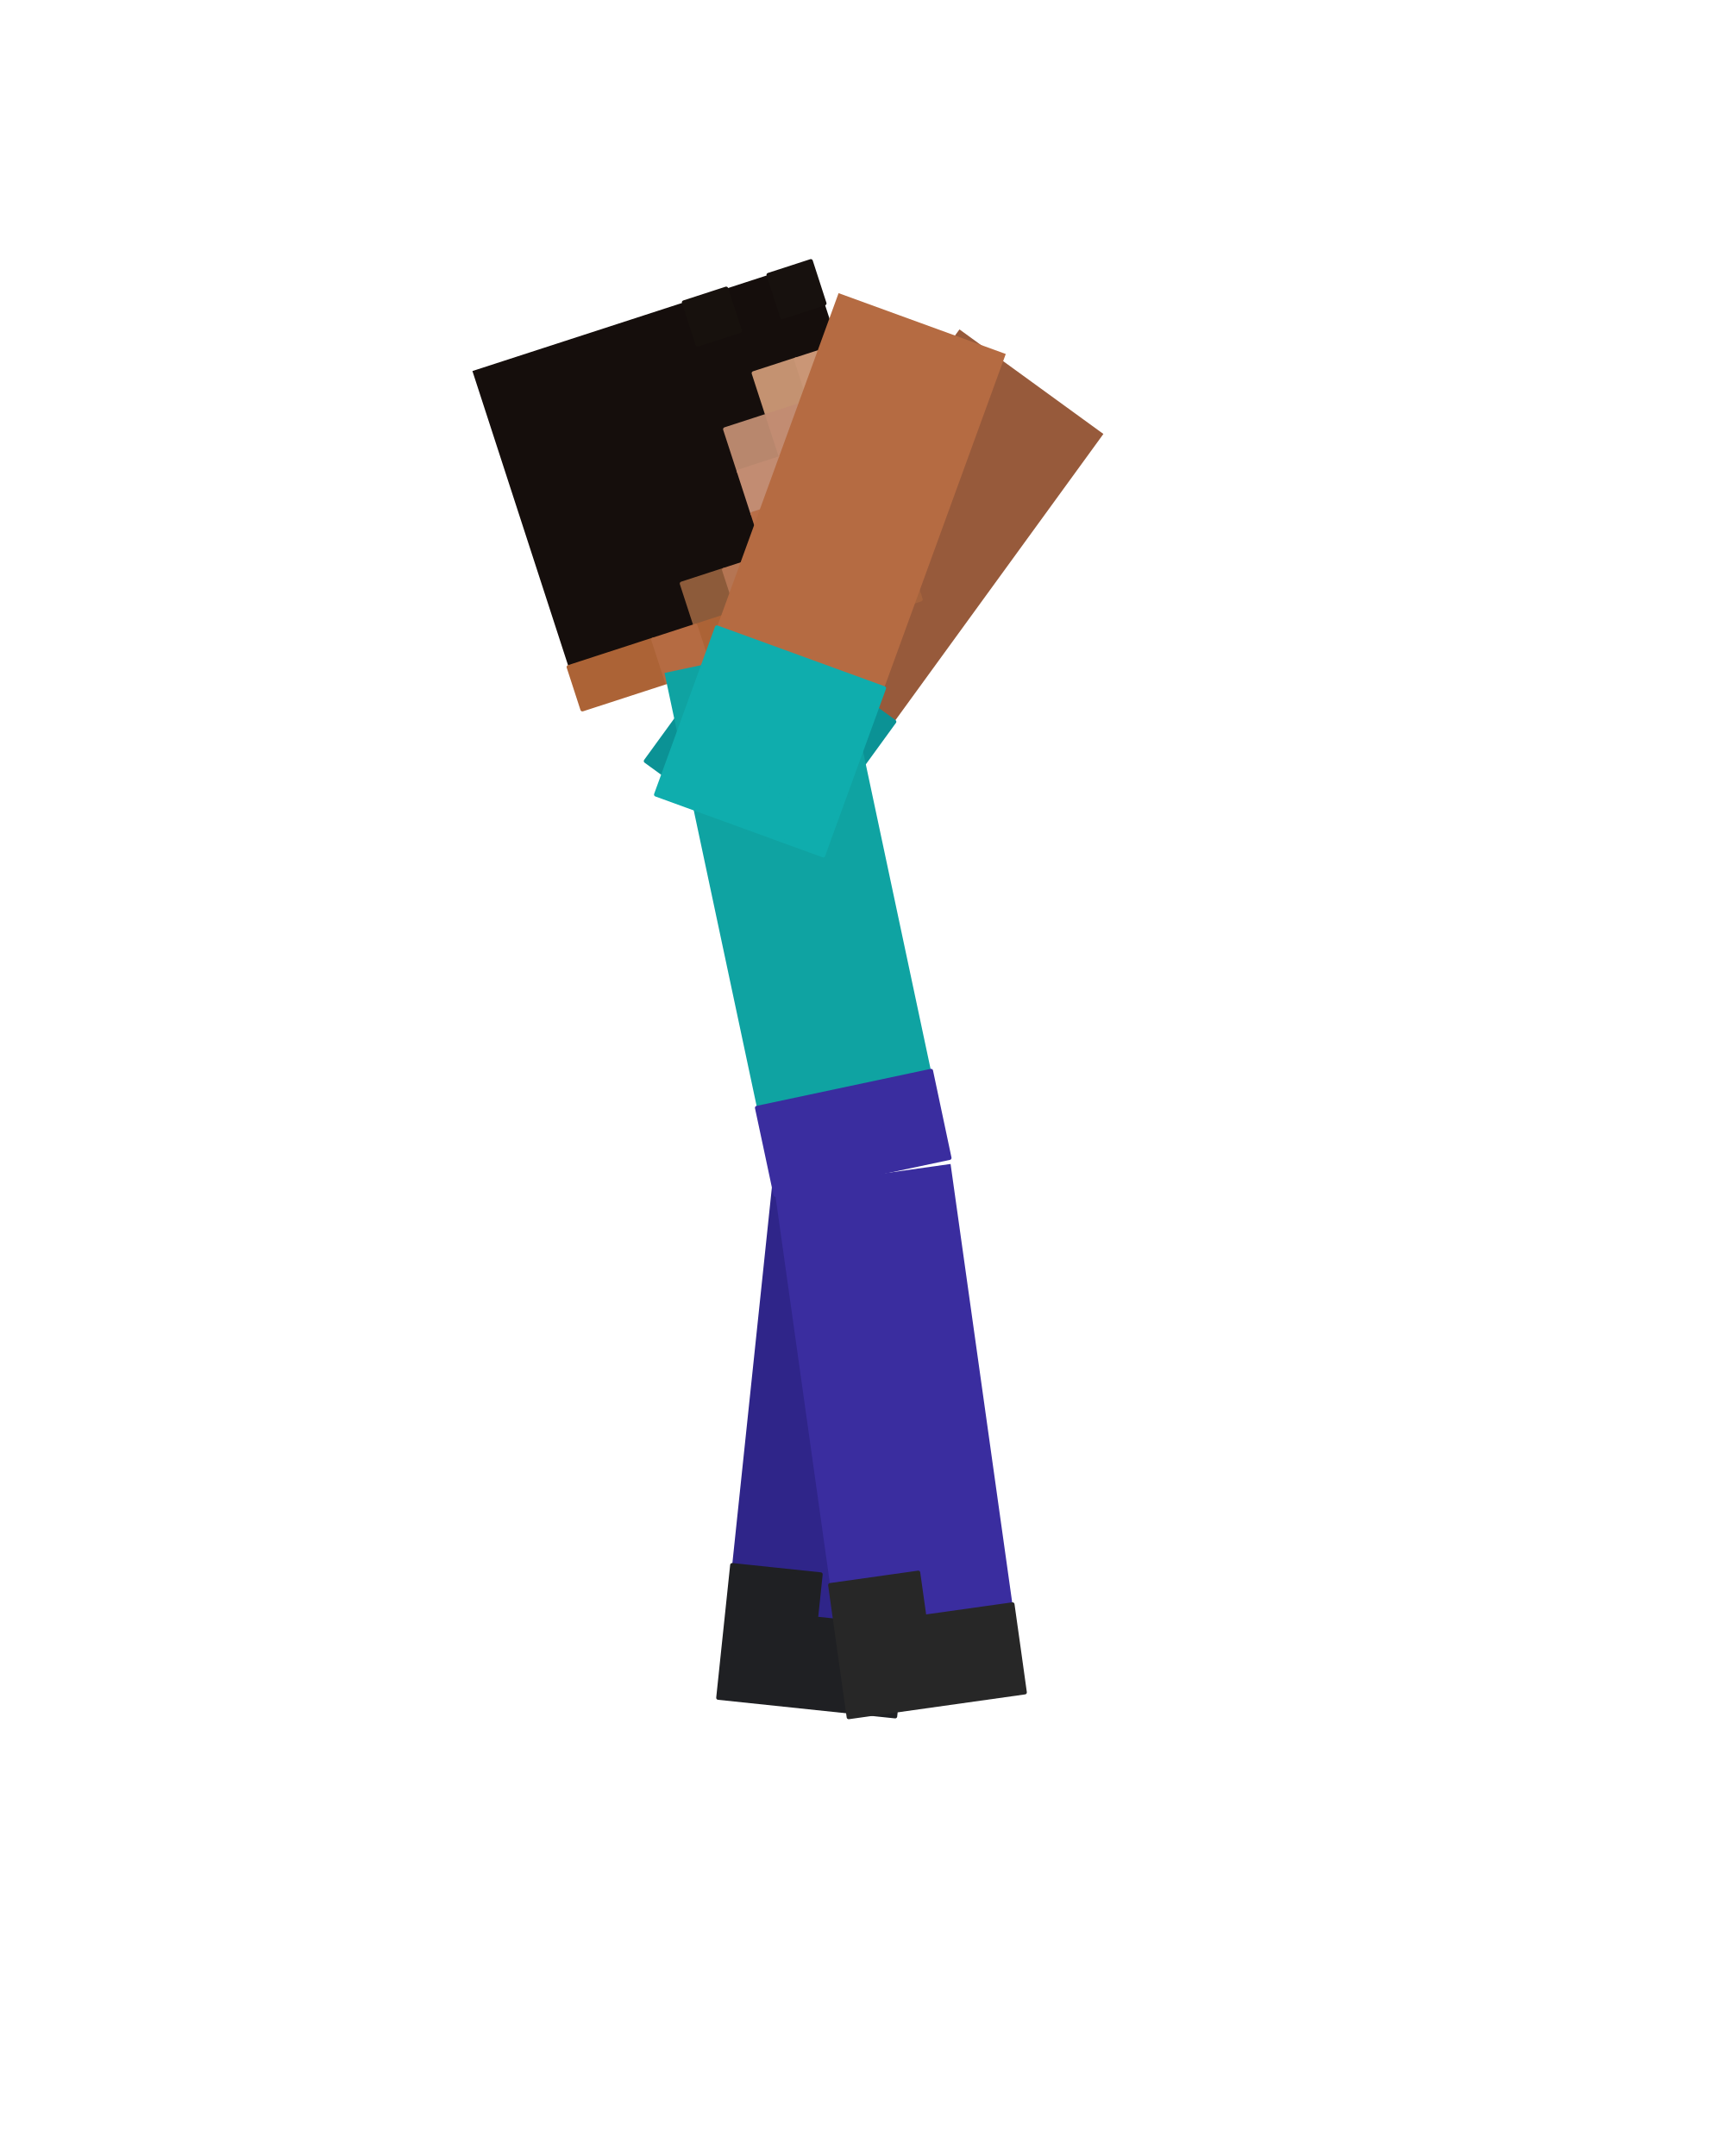
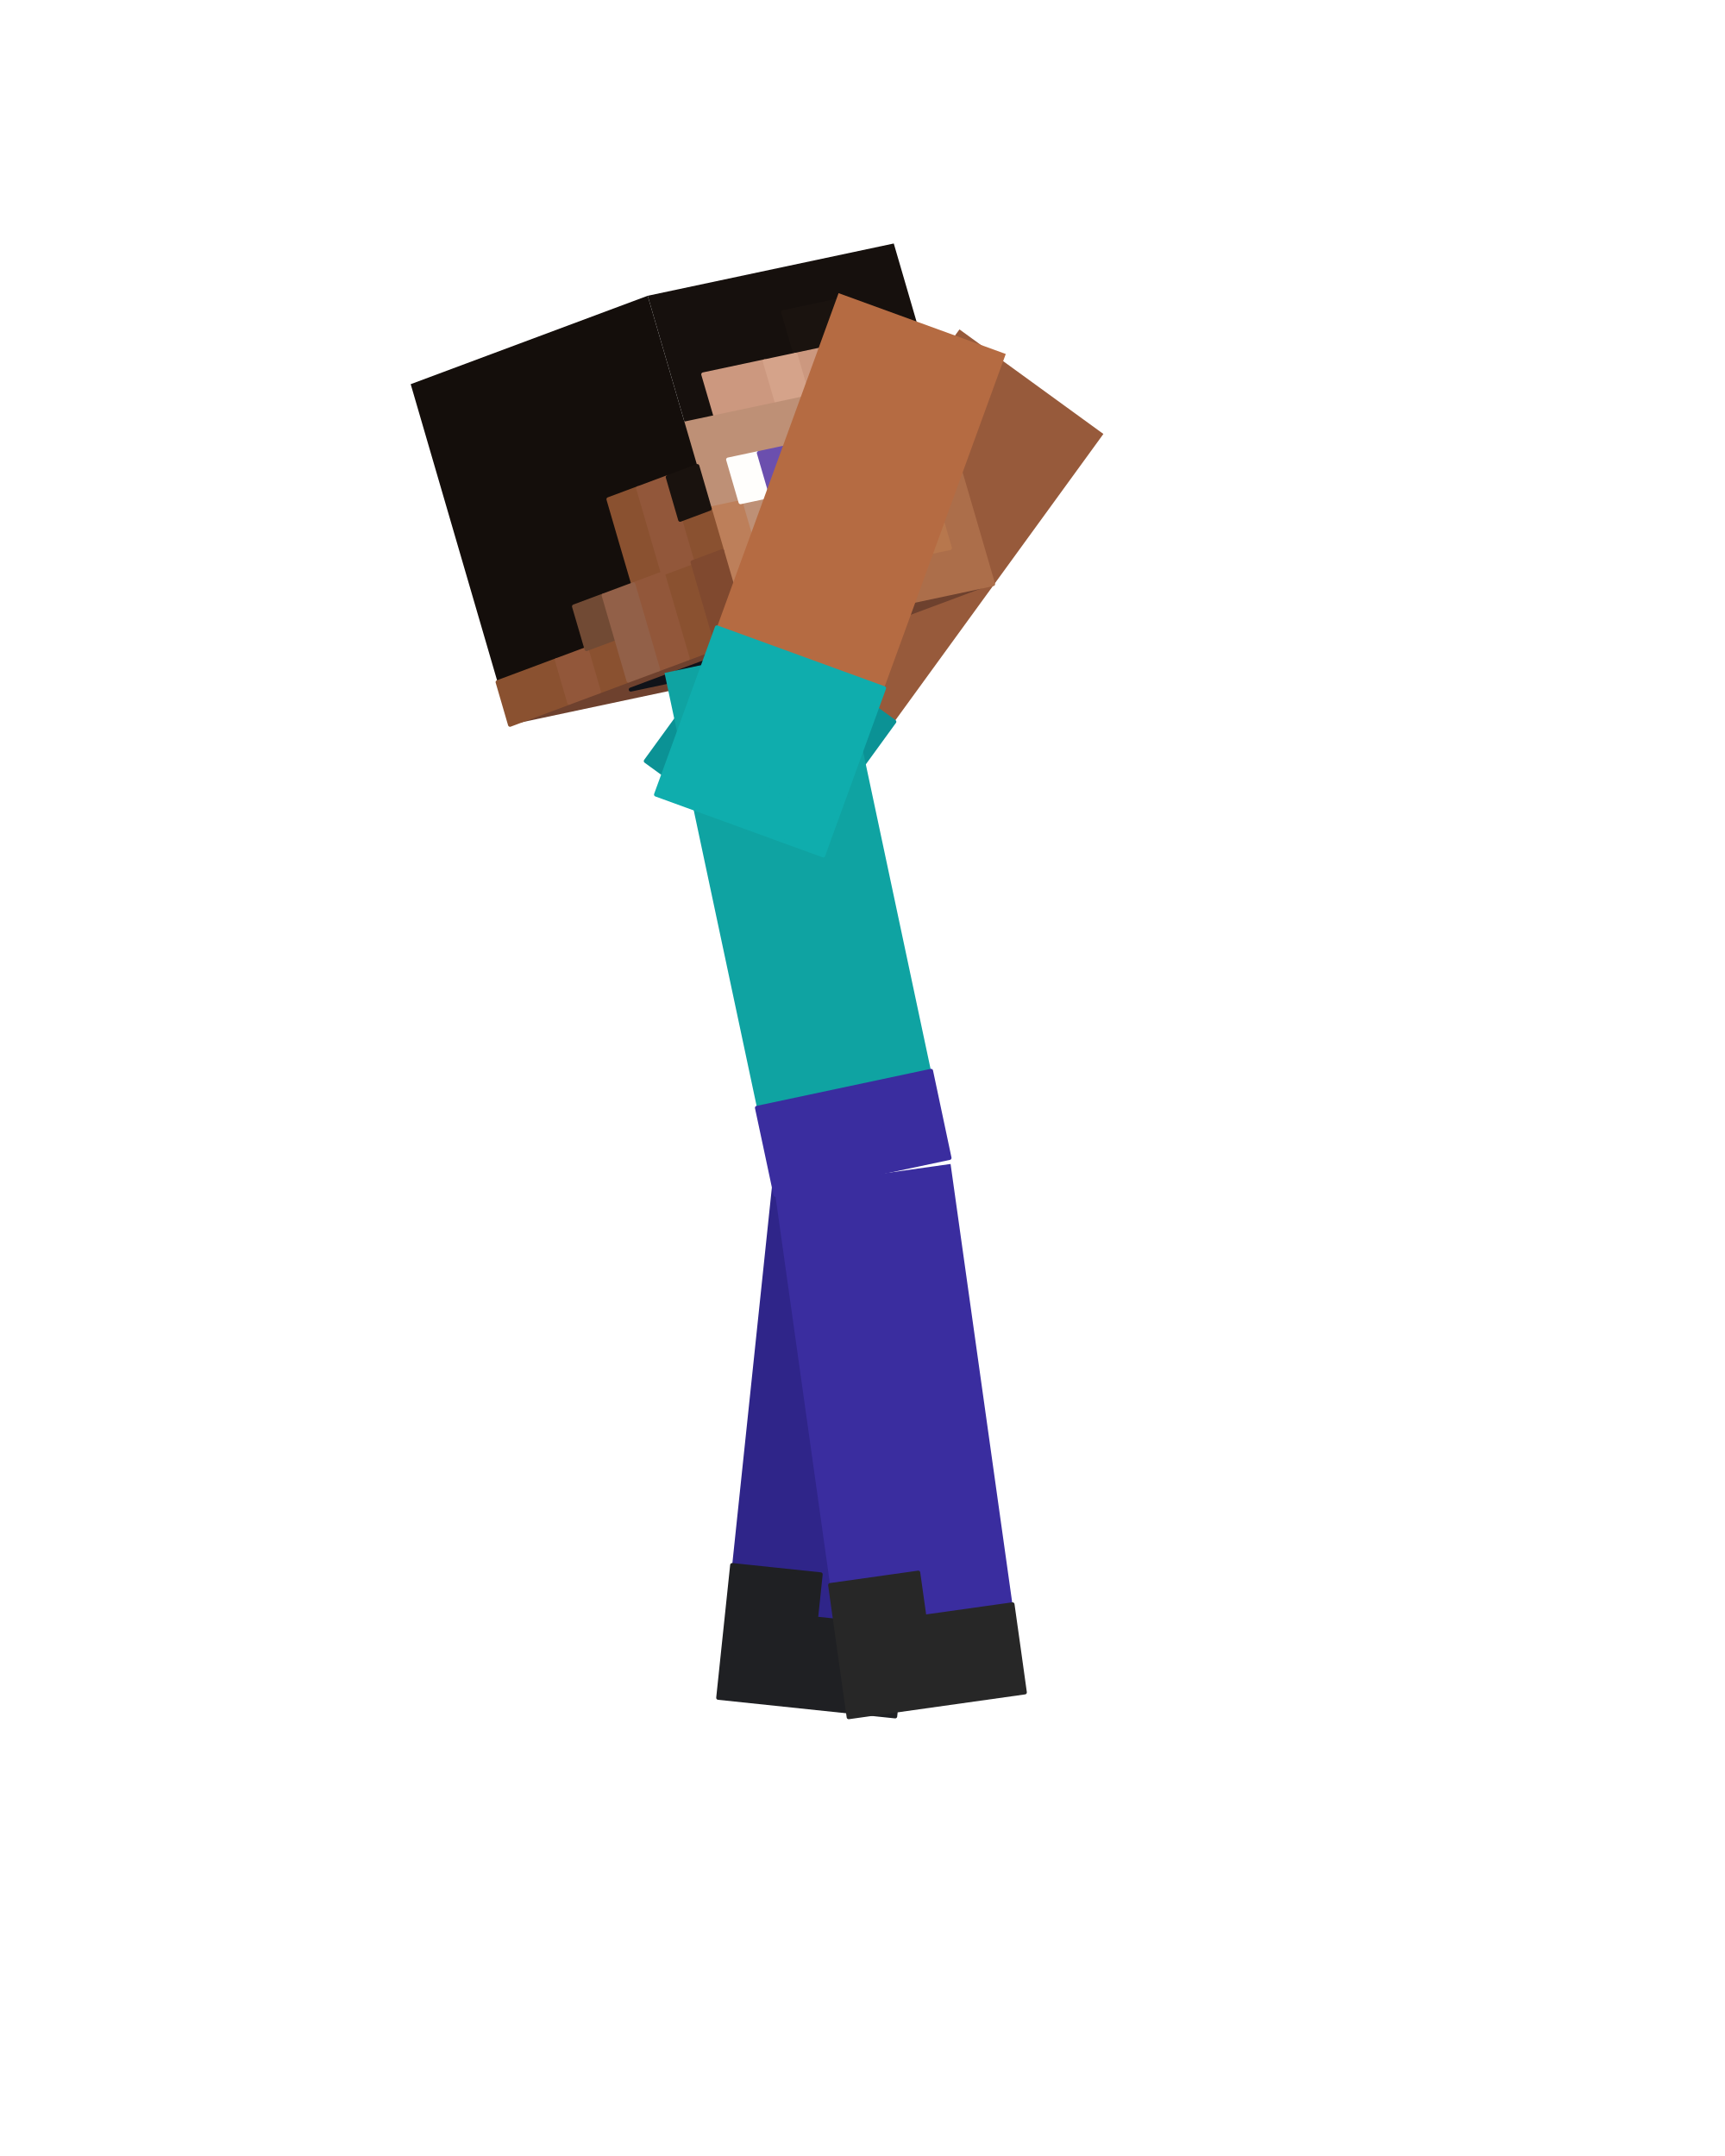
<svg xmlns="http://www.w3.org/2000/svg" viewBox="0 0 256 320" width="256" height="320" role="img" aria-labelledby="jump-rise-title">
  <g id="steve">
    <g id="arm-left" aria-label="Left arm">
      <g class="face" data-face="nx">
        <path fill="#975a3b" d="M117.2 128.48L95.84 112.96L142.39 48.89L163.75 64.41Z" />
        <path fill="#0b9295" stroke="#0b9295" stroke-width=".6" stroke-linejoin="round" d="M117.2 128.48L95.84 112.96L99.72 107.62L121.08 123.14ZM121.08 123.14L99.72 107.62L103.6 102.28L124.96 117.8ZM124.96 117.8L103.6 102.28L107.48 96.94L128.84 112.46ZM128.84 112.46L107.48 96.94L111.36 91.6L132.72 107.12Z" />
      </g>
    </g>
    <g id="leg-left" aria-label="Left leg">
      <g class="face" data-face="nx">
        <path fill="#2f2589" d="M114.87 173.22L141.13 175.98L132.85 254.75L106.59 251.99Z" />
        <path fill="#1f2023" stroke="#1f2023" stroke-width=".6" stroke-linejoin="round" d="M108.66 232.29L121.79 233.67L121.1 240.24L107.97 238.86ZM107.97 238.86L134.23 241.62L133.54 248.18L107.28 245.42ZM107.28 245.42L133.54 248.18L132.85 254.75L106.59 251.99Z" />
      </g>
    </g>
    <g id="head" aria-label="Head">
+       <g class="face" data-face="bottom">
+         <path fill="#6e412e" d="M110.86 94.45L147.38 86.69L112.21 99.81L75.69 107.57Z" />
+         <path fill="#76472f" stroke="#76472f" stroke-width=".6" stroke-linejoin="round" d="M115.59 94.15L120.16 93.18L115.76 94.82L111.2 95.79ZM124.72 92.21L133.85 90.27L129.46 91.91L120.33 93.85Z" />
+         <path fill="#101319" stroke="#101319" stroke-width=".6" stroke-linejoin="round" d="M111.2 95.79L129.46 91.91L125.06 93.55L106.8 97.43ZM106.8 97.43L125.06 93.55L120.66 95.19L102.4 99.07ZM102.4 99.07L120.66 95.19L116.27 96.83L98.01 100.71ZM98.01 100.71L116.27 96.83L111.87 98.47L93.61 102.35Z" />
+         <path fill="#5b2a2e" stroke="#5b2a2e" stroke-width=".6" stroke-linejoin="round" d="M116.27 96.83L120.83 95.86L116.44 97.5L111.87 98.47Z" />
+       </g>
+       <g class="face" data-face="front">
+         <path fill="#16100d" d="M96.12 43.9L132.64 36.14L147.38 86.69L110.86 94.45Z" />
+         <path fill="#1a130f" stroke="#1a130f" stroke-width=".6" stroke-linejoin="round" d="M116.23 46.34L125.36 44.4L127.2 50.72L118.07 52.66Z" />
+         <path fill="#cc987f" stroke="#cc987f" stroke-width=".6" stroke-linejoin="round" d="M104.37 55.57L113.5 53.63L115.35 59.95L106.22 61.89ZM118.07 52.66L127.2 50.72L129.04 57.04L119.91 58.98ZM124.47 58.01L129.04 57.04L130.88 63.35L126.32 64.33ZM121.75 65.3L126.32 64.33L128.16 70.64L123.59 71.61ZM114.46 73.56L119.03 72.58L120.87 78.9L116.31 79.87ZM128.16 70.64L132.72 69.67L134.57 75.99L130 76.96Z" />
+         <path fill="#d5a38a" stroke="#d5a38a" stroke-width=".6" stroke-linejoin="round" d="M113.5 53.63L118.07 52.66L119.91 58.98L115.35 59.95Z" />
+         <path fill="#be9076" stroke="#be9076" stroke-width=".6" stroke-linejoin="round" d="M127.2 50.72L131.76 49.75L133.6 56.07L129.04 57.04ZM101.65 62.86L119.91 58.98L121.75 65.3L103.49 69.18ZM103.49 69.18L108.06 68.21L109.9 74.53L105.33 75.5ZM117.19 66.27L121.75 65.3L123.59 71.61L119.03 72.58ZM135.45 62.38L140.01 61.41L141.85 67.73L137.29 68.7ZM109.9 74.53L114.46 73.56L116.31 79.87L111.74 80.84Z" />
+         <path fill="#b5876d" stroke="#b5876d" stroke-width=".6" stroke-linejoin="round" d="M119.91 58.98L124.47 58.01L126.32 64.33L121.75 65.3Z" />
+         <path fill="#bd7f5a" stroke="#bd7f5a" stroke-width=".6" stroke-linejoin="round" d="M129.04 57.04L138.17 55.1L140.01 61.41L130.88 63.35ZM105.33 75.5L109.9 74.53L111.74 80.84L107.18 81.81ZM132.72 69.67L137.29 68.7L139.13 75.02L134.57 75.99ZM107.18 81.81L116.31 79.87L118.15 86.19L109.02 88.13Z" />
+         <path fill="#fffefc" stroke="#fffefc" stroke-width=".6" stroke-linejoin="round" d="M108.06 68.21L112.62 67.24L114.46 73.56L109.9 74.53ZM130.88 63.35L135.45 62.38L137.29 68.7L132.72 69.67Z" />
+         <path fill="#6b4fae" stroke="#6b4fae" stroke-width=".6" stroke-linejoin="round" d="M112.62 67.24L117.19 66.27L119.03 72.58L114.46 73.56ZM126.32 64.33L130.88 63.35L132.72 69.67L128.16 70.64Z" />
+         <path fill="#9c5f47" stroke="#9c5f47" stroke-width=".6" stroke-linejoin="round" d="M119.03 72.58L128.16 70.64L130 76.96L120.87 78.9ZM109.02 88.13L118.15 86.19L119.99 92.51L110.86 94.45Z" />
+         <path fill="#ac6e4a" stroke="#ac6e4a" stroke-width=".6" stroke-linejoin="round" d="M137.29 68.7L141.85 67.73L143.7 74.05L139.13 75.02ZM139.13 75.02L143.7 74.05L145.54 80.37L140.97 81.34ZM118.15 86.19L145.54 80.37L147.38 86.69L119.99 92.51Z" />
+         <path fill="#a55c48" stroke="#a55c48" stroke-width=".6" stroke-linejoin="round" d="M116.31 79.87L134.57 75.99L136.41 82.31L118.15 86.19Z" />
+         <path fill="#b7774d" stroke="#b7774d" stroke-width=".6" stroke-linejoin="round" d="M134.57 75.99L139.13 75.02L140.97 81.34L136.41 82.31Z" />
+       </g>
      <g class="face" data-face="nx">
-         <path fill="#150e0c" d="M70.11 55.07L120.33 38.76L136.64 88.97L86.43 105.29Z" />
-         <path fill="#17110d" stroke="#17110d" stroke-width=".6" stroke-linejoin="round" d="M101.49 44.88L107.77 42.84L109.81 49.11L103.53 51.15Z" />
-         <path fill="#17110e" stroke="#17110e" stroke-width=".6" stroke-linejoin="round" d="M114.05 40.8L120.33 38.76L122.36 45.03L116.09 47.07Z" />
-         <path fill="#c49271" stroke="#c49271" stroke-width=".6" stroke-linejoin="round" d="M111.85 55.39L118.13 53.35L120.17 59.63L113.89 61.67Z" />
-         <path fill="#ca9676" stroke="#ca9676" stroke-width=".6" stroke-linejoin="round" d="M118.13 53.35L124.4 51.31L126.44 57.59L120.17 59.63Z" />
-         <path fill="#b8876d" stroke="#b8876d" stroke-width=".6" stroke-linejoin="round" d="M107.61 63.71L113.89 61.67L115.93 67.94L109.65 69.98ZM120.17 59.63L126.44 57.59L128.48 63.86L122.21 65.9Z" />
-         <path fill="#c28c72" stroke="#c28c72" stroke-width=".6" stroke-linejoin="round" d="M113.89 61.67L120.17 59.63L122.21 65.9L115.93 67.94ZM109.65 69.98L115.93 67.94L117.97 74.22L111.69 76.26Z" />
-         <path fill="#fffffe" stroke="#fffffe" stroke-width=".6" stroke-linejoin="round" d="M115.93 67.94L122.21 65.9L124.25 72.18L117.97 74.22Z" />
-         <path fill="#5e40aa" stroke="#5e40aa" stroke-width=".6" stroke-linejoin="round" d="M122.21 65.9L128.48 63.86L130.52 70.14L124.25 72.18Z" />
-         <path fill="#b96e47" stroke="#b96e47" stroke-width=".6" stroke-linejoin="round" d="M111.69 76.26L117.97 74.22L120.01 80.5L113.73 82.54Z" />
-         <path fill="#c28467" stroke="#c28467" stroke-width=".6" stroke-linejoin="round" d="M117.97 74.22L124.25 72.18L126.29 78.46L120.01 80.5Z" />
-         <path fill="#c48977" stroke="#c48977" stroke-width=".6" stroke-linejoin="round" d="M124.25 72.18L130.52 70.14L132.56 76.42L126.29 78.46Z" />
-         <path fill="#8d5b3a" stroke="#8d5b3a" stroke-width=".6" stroke-linejoin="round" d="M101.18 86.62L107.45 84.58L109.49 90.85L103.22 92.89Z" />
-         <path fill="#b57553" stroke="#b57553" stroke-width=".6" stroke-linejoin="round" d="M107.45 84.58L113.73 82.54L115.77 88.81L109.49 90.85ZM109.49 90.85L115.77 88.81L117.81 95.09L111.53 97.13Z" />
-         <path fill="#af6b46" stroke="#af6b46" stroke-width=".6" stroke-linejoin="round" d="M113.73 82.54L120.01 80.5L122.05 86.77L115.77 88.81Z" />
-         <path fill="#b66c41" stroke="#b66c41" stroke-width=".6" stroke-linejoin="round" d="M120.01 80.5L126.29 78.46L128.32 84.74L122.05 86.77Z" />
-         <path fill="#9d4f3b" stroke="#9d4f3b" stroke-width=".6" stroke-linejoin="round" d="M126.29 78.46L132.56 76.42L134.6 82.7L128.32 84.74Z" />
-         <path fill="#ac6336" stroke="#ac6336" stroke-width=".6" stroke-linejoin="round" d="M84.39 99.01L96.94 94.93L98.98 101.21L86.43 105.29ZM103.22 92.89L109.49 90.85L111.53 97.13L105.26 99.17Z" />
-         <path fill="#b56b42" stroke="#b56b42" stroke-width=".6" stroke-linejoin="round" d="M96.94 94.93L103.22 92.89L105.26 99.17L98.98 101.21Z" />
-         <path fill="#9b5a32" stroke="#9b5a32" stroke-width=".6" stroke-linejoin="round" d="M115.77 88.81L122.05 86.77L124.09 93.05L117.81 95.09Z" />
-         <path fill="#9a5830" stroke="#9a5830" stroke-width=".6" stroke-linejoin="round" d="M122.05 86.77L128.32 84.74L130.36 91.01L124.09 93.05Z" />
-         <path fill="#a5633d" stroke="#a5633d" stroke-width=".6" stroke-linejoin="round" d="M128.32 84.74L134.6 82.7L136.64 88.97L130.36 91.01Z" />
+         <path fill="#140e0b" d="M60.95 57.02L96.12 43.9L110.86 94.45L75.69 107.57Z" />
+         <path fill="#8a5130" stroke="#8a5130" stroke-width=".6" stroke-linejoin="round" d="M90.3 74.1L94.7 72.46L96.54 78.78L92.14 80.42ZM92.14 80.42L96.54 78.78L98.38 85.09L93.99 86.73ZM100.94 77.14L105.33 75.5L107.18 81.81L102.78 83.45ZM98.38 85.09L102.78 83.45L104.62 89.77L100.22 91.41ZM73.85 101.25L82.64 97.97L84.48 104.29L75.69 107.57ZM87.04 96.33L91.43 94.69L93.27 101.01L88.88 102.65ZM100.22 91.41L104.62 89.77L106.46 96.09L102.07 97.73Z" />
+         <path fill="#92573a" stroke="#92573a" stroke-width=".6" stroke-linejoin="round" d="M94.7 72.46L99.1 70.82L100.94 77.14L96.54 78.78ZM96.54 78.78L100.94 77.14L102.78 83.45L98.38 85.09ZM93.99 86.73L98.38 85.09L100.22 91.41L95.83 93.05ZM82.64 97.97L87.04 96.33L88.88 102.65L84.48 104.29ZM95.83 93.05L100.22 91.41L102.07 97.73L97.67 99.37Z" />
+         <path fill="#19120e" stroke="#19120e" stroke-width=".6" stroke-linejoin="round" d="M99.1 70.82L103.49 69.18L105.33 75.5L100.94 77.14Z" />
+         <path fill="#714a34" stroke="#714a34" stroke-width=".6" stroke-linejoin="round" d="M85.19 90.01L89.59 88.37L91.43 94.69L87.04 96.33Z" />
+         <path fill="#926048" stroke="#926048" stroke-width=".6" stroke-linejoin="round" d="M89.59 88.37L93.99 86.73L95.83 93.05L91.43 94.69ZM91.43 94.69L95.83 93.05L97.67 99.37L93.27 101.01Z" />
+         <path fill="#80492f" stroke="#80492f" stroke-width=".6" stroke-linejoin="round" d="M102.78 83.45L107.18 81.81L109.02 88.13L104.62 89.77ZM104.62 89.77L109.02 88.13L110.86 94.45L106.46 96.09Z" />
      </g>
    </g>
    <g id="torso" aria-label="Torso">
      <g class="face" data-face="nx">
        <path fill="#0fa3a2" d="M98.62 99.88L124.44 94.39L140.91 171.86L115.09 177.34Z" />
        <path fill="#3a2d9f" stroke="#3a2d9f" stroke-width=".6" stroke-linejoin="round" d="M112.34 164.43L138.17 158.94L139.54 165.4L113.72 170.89ZM113.72 170.89L139.54 165.4L140.91 171.86L115.09 177.34Z" />
      </g>
    </g>
    <g id="leg-right" aria-label="Right leg">
      <g class="face" data-face="nx">
        <path fill="#3a2d9f" d="M114.93 176.44L141.07 172.76L152.09 251.19L125.95 254.87Z" />
        <path fill="#272727" stroke="#272727" stroke-width=".6" stroke-linejoin="round" d="M123.2 235.26L136.27 233.42L137.19 239.96L124.11 241.79ZM124.11 241.79L150.26 238.12L151.18 244.66L125.03 248.33ZM125.03 248.33L151.18 244.66L152.09 251.19L125.95 254.87Z" />
      </g>
    </g>
    <g id="arm-right" aria-label="Right arm">
      <g class="face" data-face="nx">
        <path fill="#b56b42" d="M122.17 126.96L97.36 117.93L124.45 43.51L149.26 52.54Z" />
        <path fill="#0fadad" stroke="#0fadad" stroke-width=".6" stroke-linejoin="round" d="M122.17 126.96L97.36 117.93L99.62 111.73L124.42 120.76ZM124.42 120.76L99.62 111.73L101.87 105.53L126.68 114.56ZM126.68 114.56L101.87 105.53L104.13 99.33L128.94 108.35ZM128.94 108.35L104.13 99.33L106.39 93.12L131.2 102.15Z" />
      </g>
    </g>
  </g>
</svg>
